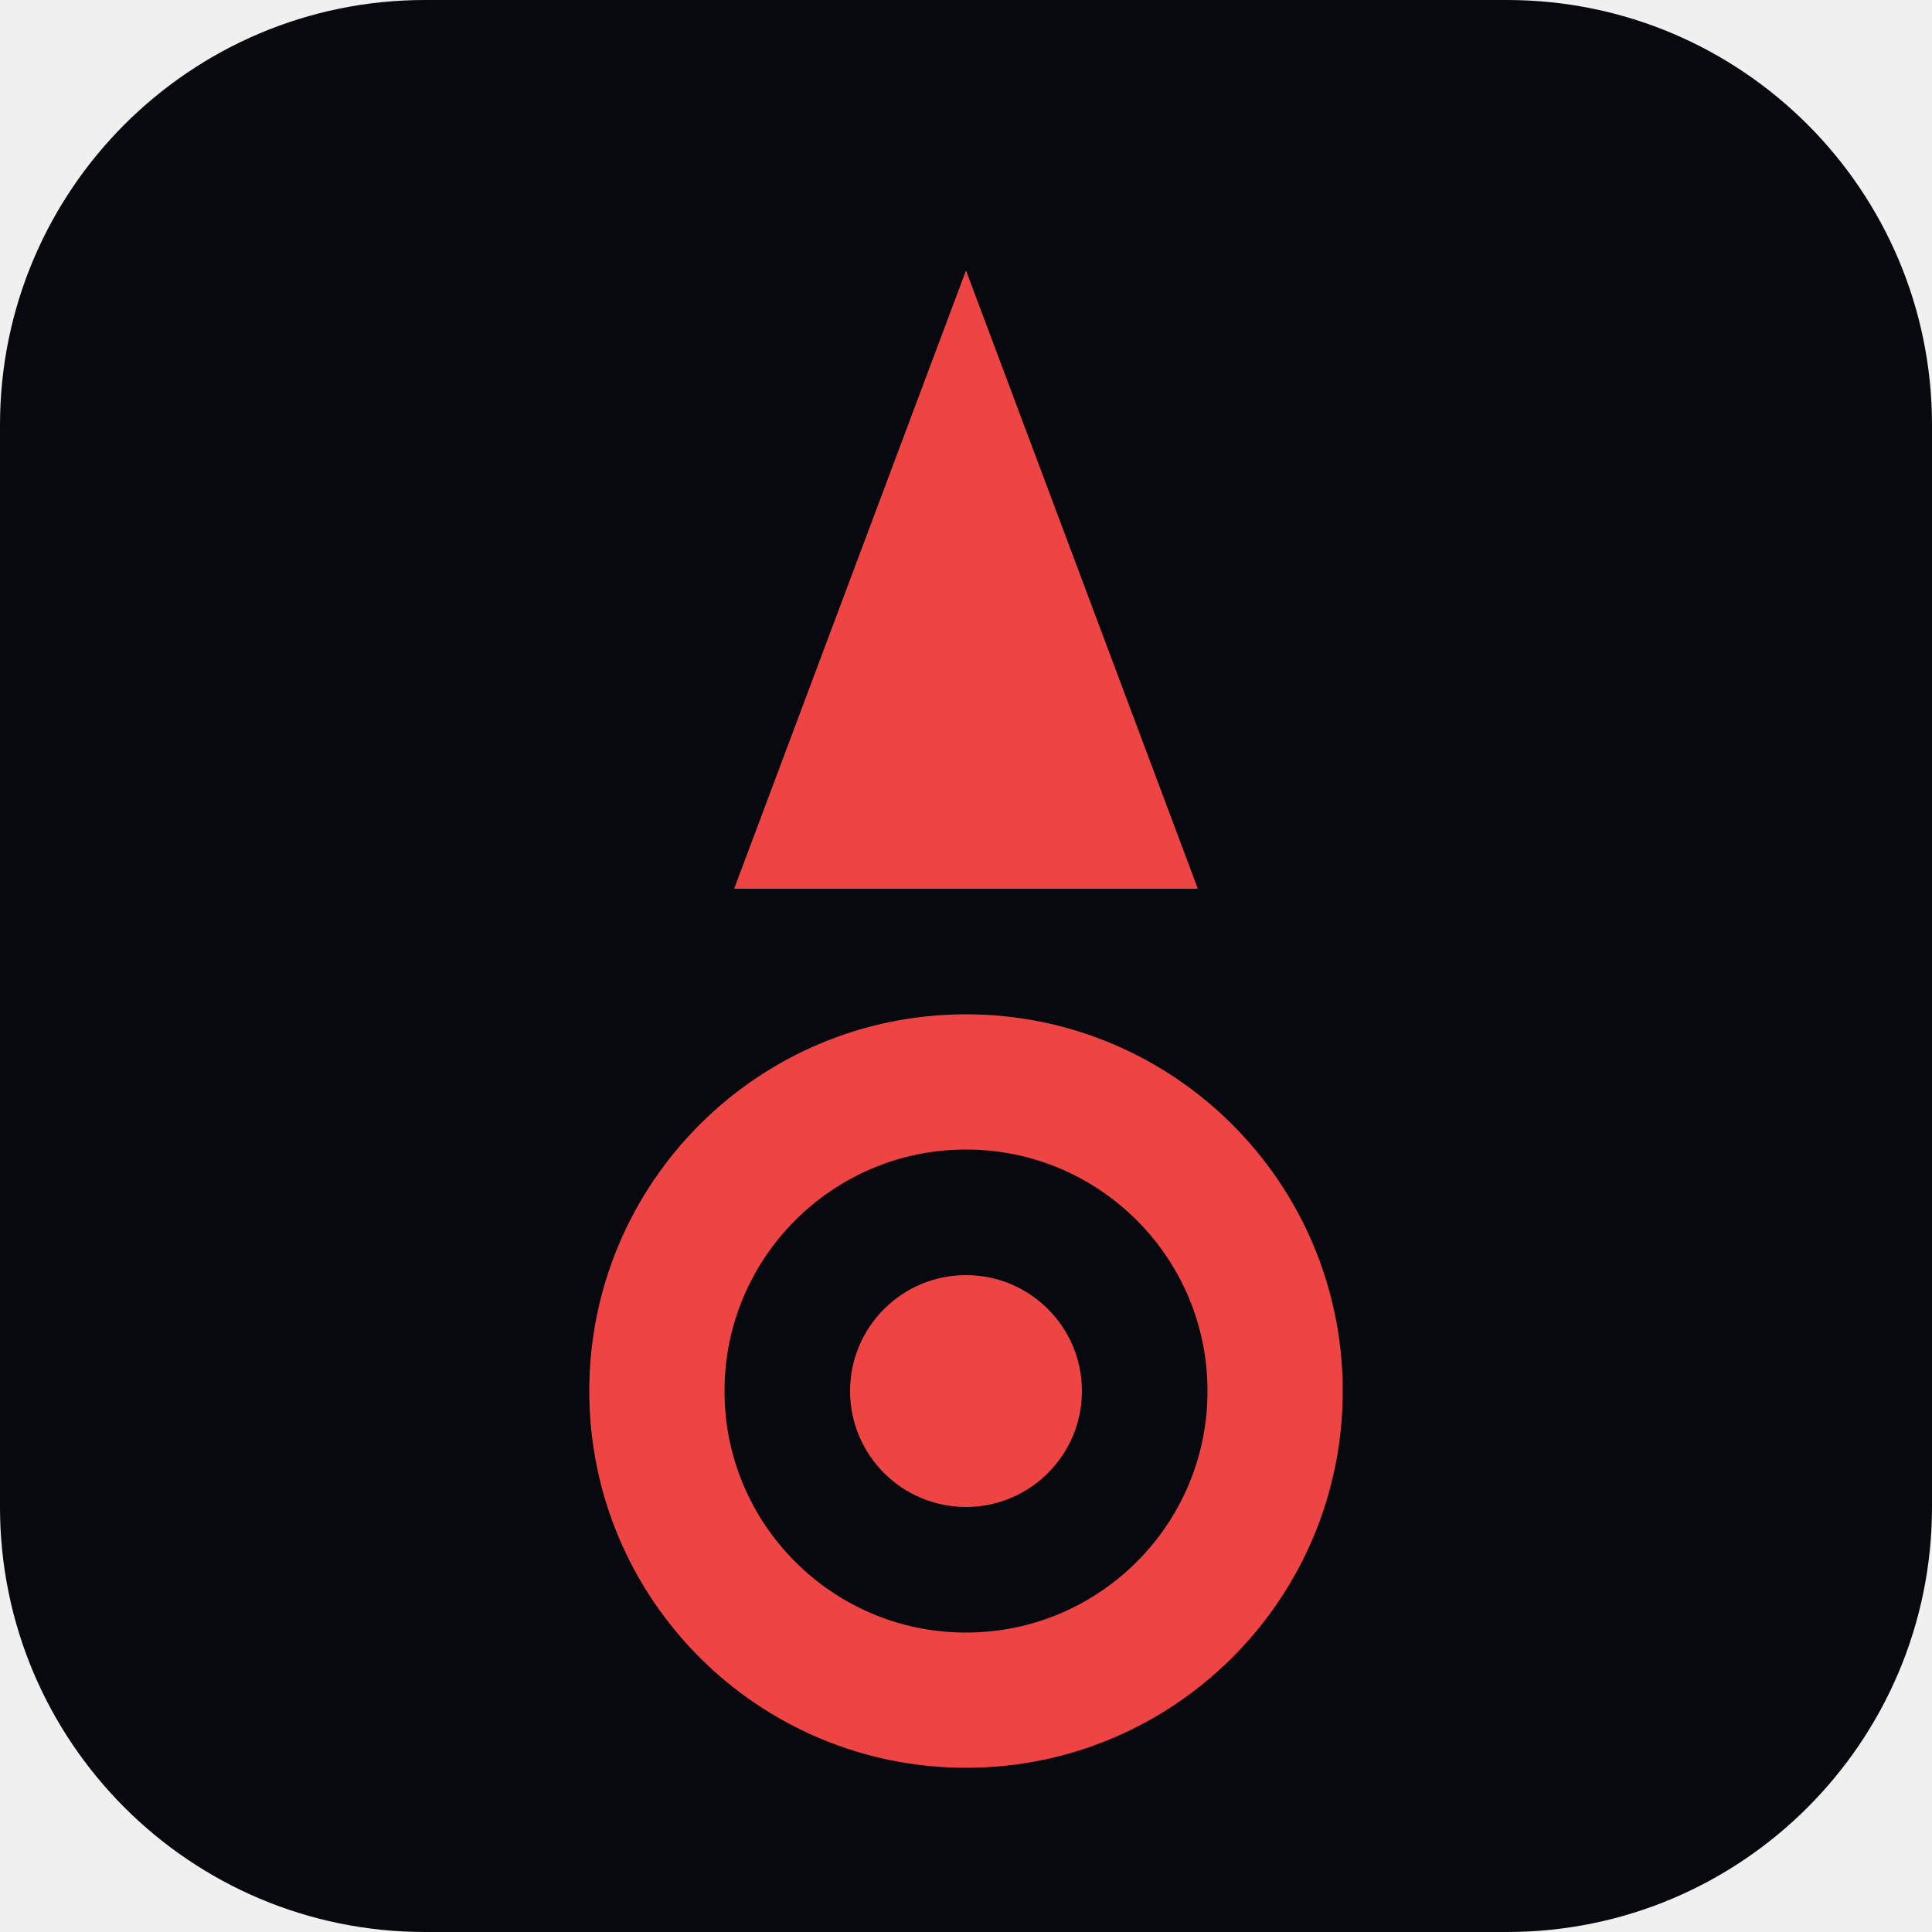
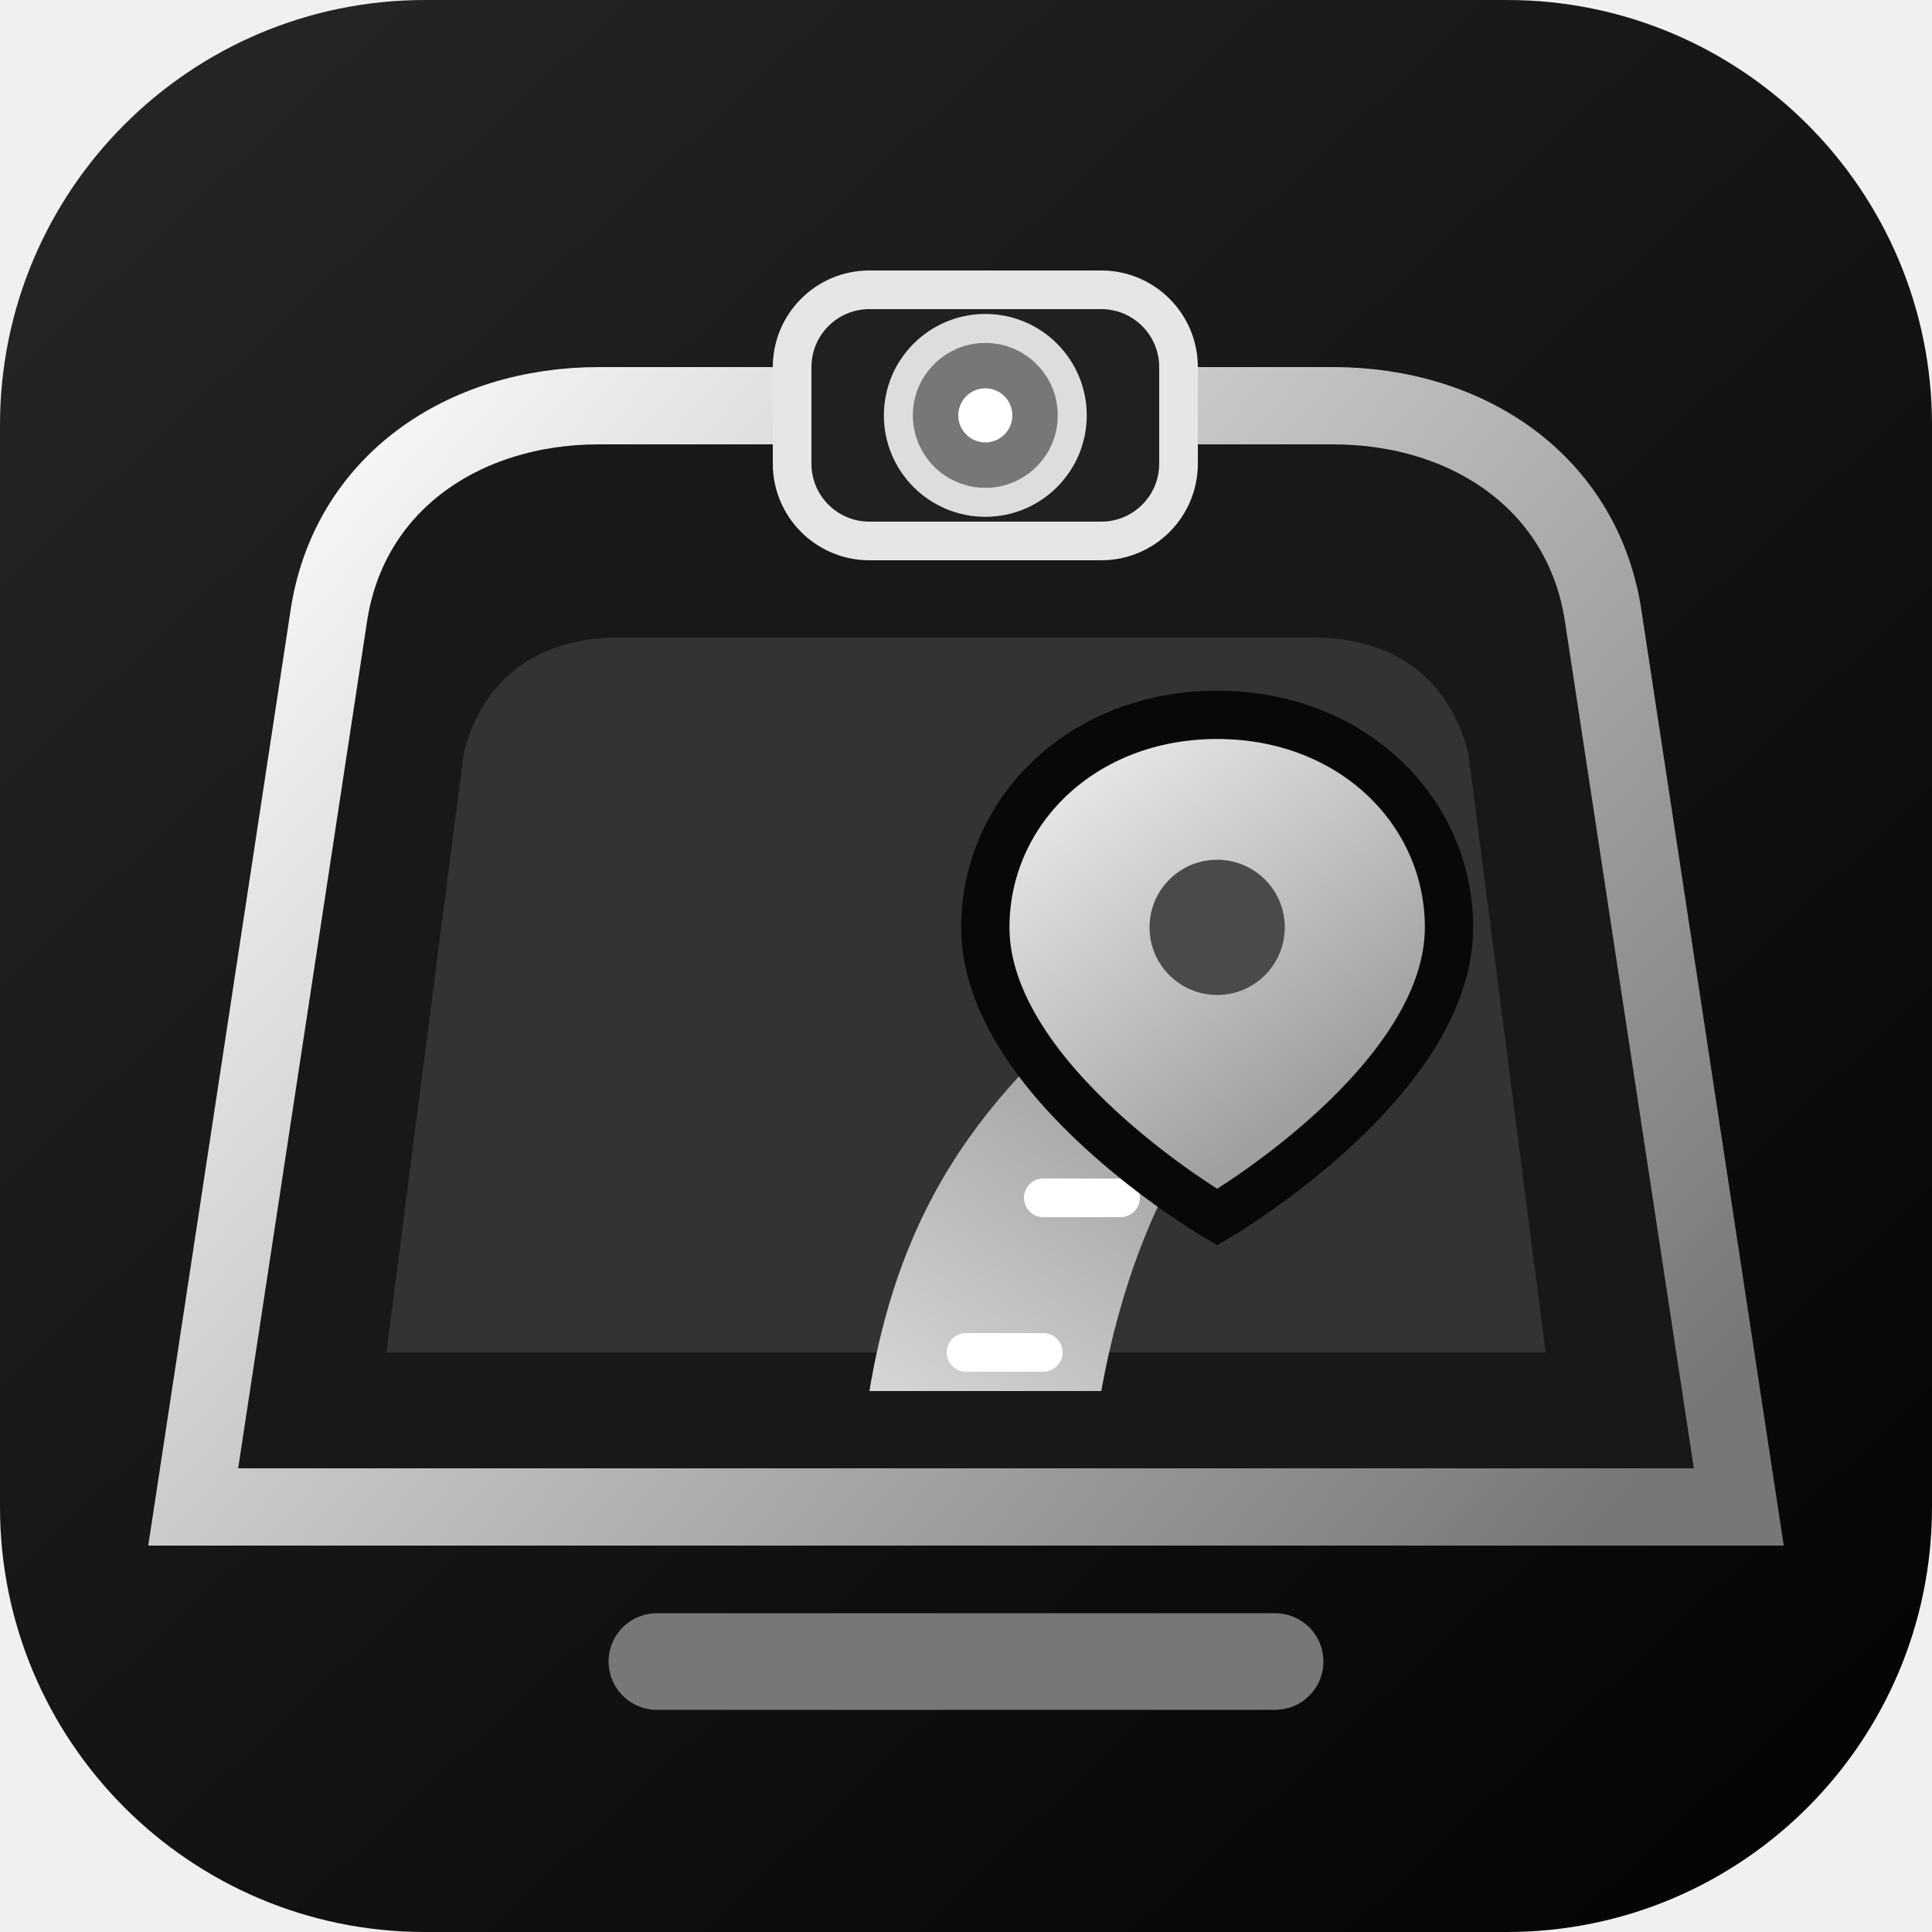
<svg xmlns="http://www.w3.org/2000/svg" viewBox="0 0 100 100">
-   <rect width="100" height="100" rx="22" fill="#07090e" />
-   <path d="M50 14 L62 46 H38 Z" fill="#ef4444" />
-   <circle cx="50" cy="72" r="16" fill="none" stroke="#ef4444" stroke-width="7" />
-   <circle cx="50" cy="72" r="6" fill="#ef4444" />
+   <defs>
+     <linearGradient id="bg" x1="10" y1="8" x2="90" y2="94" gradientUnits="userSpaceOnUse">
+       <stop stop-color="#242424" />
+       <stop offset="1" stop-color="#050505" />
+     </linearGradient>
+     <linearGradient id="glass" x1="18" y1="25" x2="82" y2="80" gradientUnits="userSpaceOnUse">
+       <stop stop-color="#f5f5f5" />
+       <stop offset="1" stop-color="#777" />
+     </linearGradient>
+     <linearGradient id="road" x1="40" y1="82" x2="64" y2="49" gradientUnits="userSpaceOnUse">
+       <stop stop-color="#f2f2f2" />
+       <stop offset="1" stop-color="#8b8b8b" />
+     </linearGradient>
+     <linearGradient id="pin" x1="48" y1="37" x2="65" y2="59" gradientUnits="userSpaceOnUse">
+       <stop stop-color="#fff" />
+       <stop offset="1" stop-color="#a0a0a0" />
+     </linearGradient>
+   </defs>
+   <rect width="100" height="100" rx="22" fill="url(#bg)" />
+   <path d="M10 78 17 32c1-7 7-11 14-11h38c7 0 13 4 14 11l7 46H10Z" fill="#181818" stroke="url(#glass)" stroke-width="4" />
+   <path d="M20 70 24 39c1-4 4-6 8-6h36c4 0 7 2 8 6l4 31H20Z" fill="#343434" opacity=".95" />
+   <path d="M45 72c2-12 8-17 15-23 3-3 6-5 9-7l5 4c-10 8-15 15-17 26H45Z" fill="url(#road)" />
+   <path d="M50 70h4M54 62h4M59 55h4" stroke="#fff" stroke-width="2" stroke-linecap="round" />
+   <path d="M63 37c-7 0-12 5-12 11 0 8 12 15 12 15s12-7 12-15c0-6-5-11-12-11Z" fill="url(#pin)" stroke="#080808" stroke-width="2.5" />
+   <circle cx="63" cy="48" r="3.5" fill="#4a4a4a" />
+   <rect x="41" y="15" width="20" height="13" rx="4" fill="#202020" stroke="#e6e6e6" stroke-width="2" />
+   <circle cx="51" cy="21.5" r="4.5" fill="#777" stroke="#ddd" stroke-width="1.5" />
+   <circle cx="51" cy="21.5" r="1.4" fill="#fff" />
+   <path d="M34 86h32" stroke="#777" stroke-width="5" stroke-linecap="round" />
</svg>
